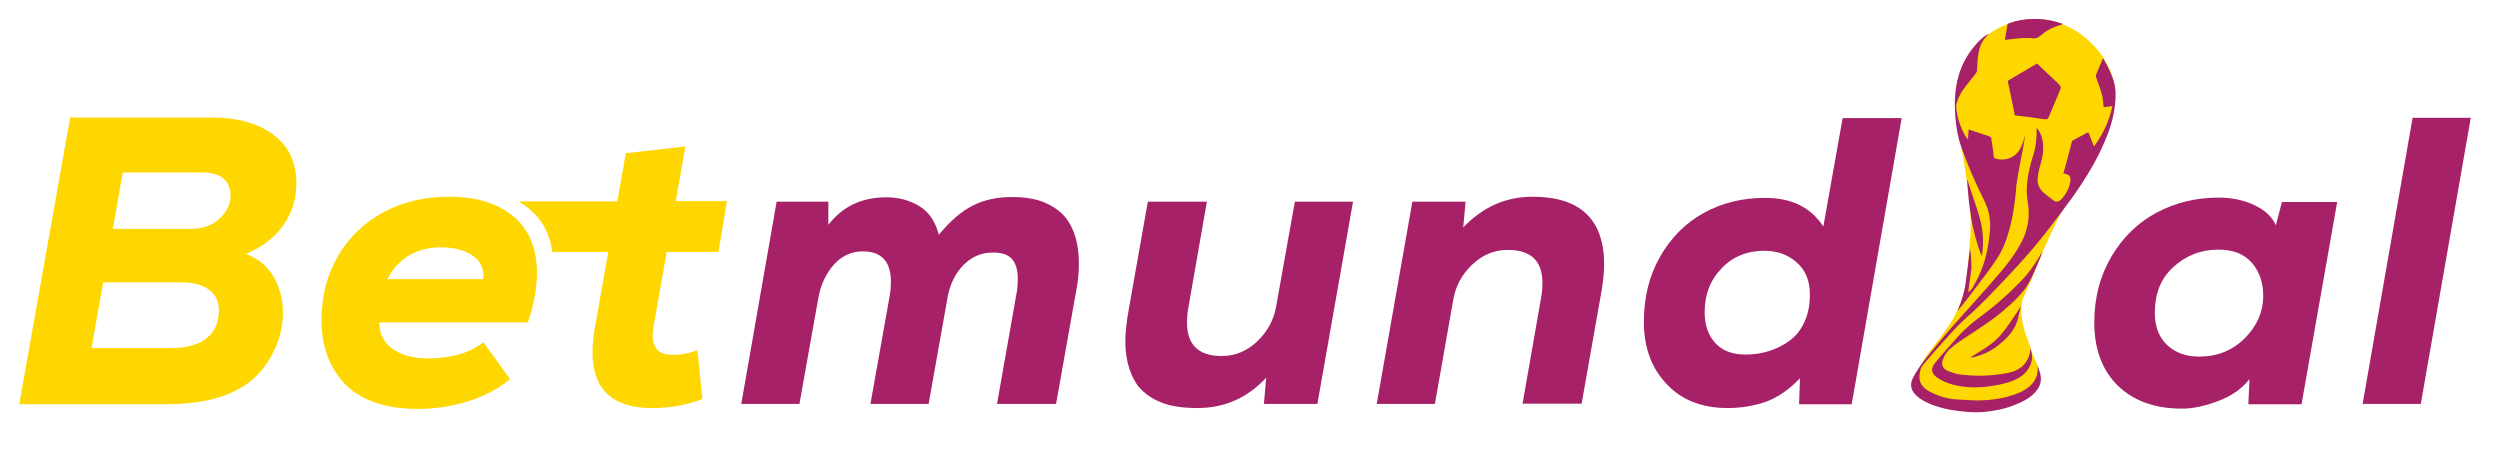
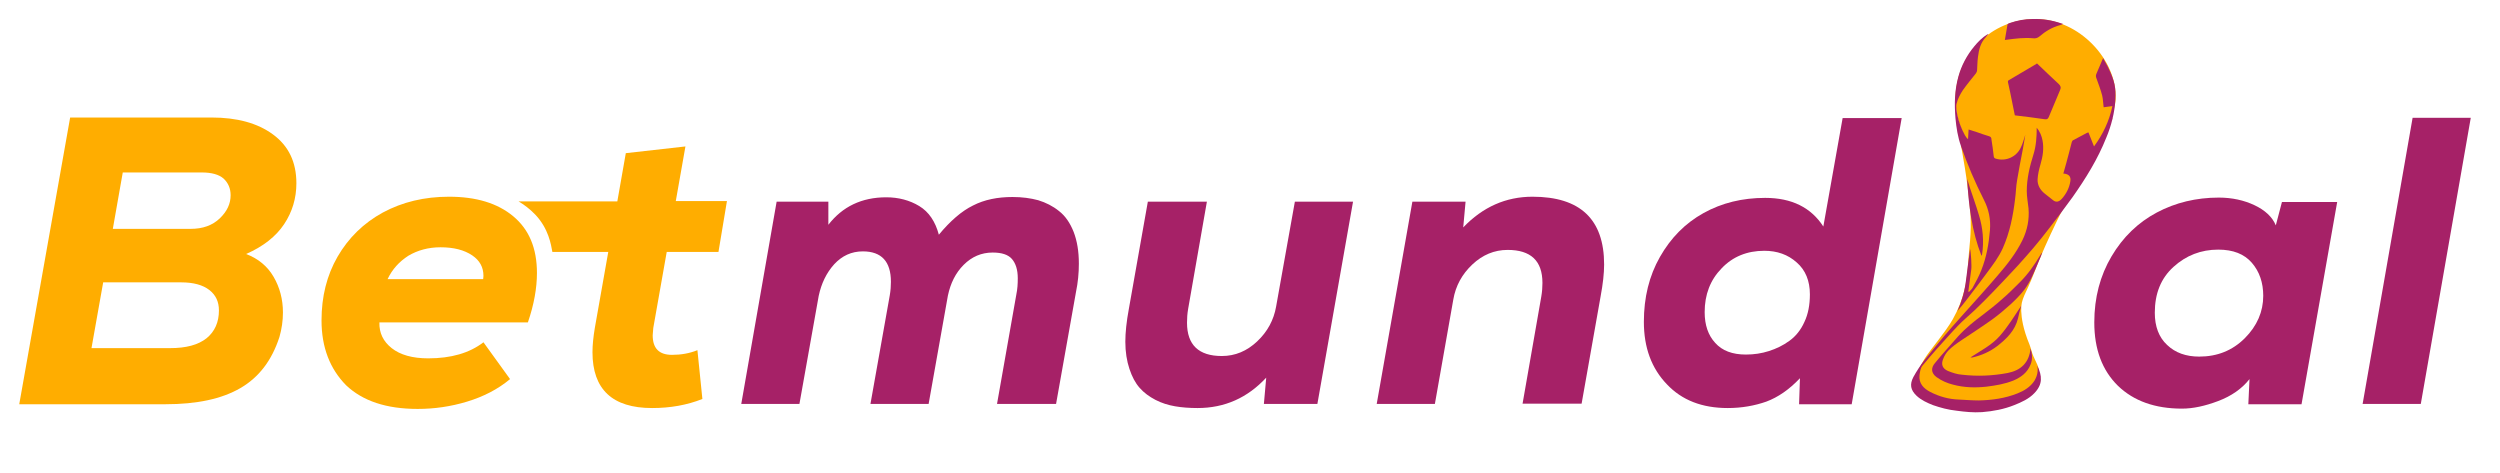
<svg xmlns="http://www.w3.org/2000/svg" version="1.1" x="0px" y="0px" viewBox="0 0 855.3 161.7" style="enable-background:new 0 0 855.3 161.7;" xml:space="preserve">
  <style type="text/css">
- 	.st0{fill:#FFD700;}
- 	.st1{fill:#A62167;}
+ 	.st0{display:none;fill:#1D1934;}
+ 	.st1{fill:#FFAD00;}
+ 	.st2{fill:#A62167;}
+ 	.st3{fill:#FFD700;}
</style>
  <g id="Layer_2">
- </g>
+     <rect x="-6.9" y="-7.7" class="st0" width="875.2" height="180.1" />
+   </g>
  <g id="Layer_1">
-     <path class="st0" d="M697.4,132.2c0,0-5.5,6.4-18.8,7.3c-17.8,1.2-23.4-6.5-23.4-6.5s-1.1-3.4,0.4-5.2c1.4-1.9,0.7-1.6,2.8-5   c2.1-3.4,7.1-9,9.7-13.6c3.7-6.6,4.9-12.6,5.3-20.1c0.2-3.7,1.2-9.5,0.7-16.1c-0.8-11-3.2-23.2-3.2-23.2l51.9-9.3   c0,0-18.2,30-26.9,52.9c-2.8,7.3-4.6,8.7-4.4,13c0.1,2.4,0.6,6.1,2.8,11.4c0.3,0.9,0.5,1.3,0.7,2.2c0.8,2.8,2.1,4.3,2.4,6.1   C698.3,132,697.4,132.2,697.4,132.2z" />
-     <path class="st0" d="M723.8,33.9c-0.4,8.8-12.3,27.4-27.4,27.4s-27.4-12.3-27.4-27.4s12.3-27.4,27.4-27.4S724.4,20.7,723.8,33.9z" />
+     <path class="st1" d="M697.4,132.2c0,0-5.5,6.4-18.8,7.3c-17.8,1.2-23.4-6.5-23.4-6.5s-1.1-3.4,0.4-5.2c1.4-1.9,0.7-1.6,2.8-5   c2.1-3.4,7.1-9,9.7-13.6c3.7-6.6,4.9-12.6,5.3-20.1c0.2-3.7,1.2-9.5,0.7-16.1c-0.8-11-3.2-23.2-3.2-23.2l51.9-9.3   c0,0-18.2,30-26.9,52.9c-2.8,7.3-4.6,8.7-4.4,13c0.1,2.4,0.6,6.1,2.8,11.4c0.3,0.9,0.5,1.3,0.7,2.2c0.8,2.8,2.1,4.3,2.4,6.1   C698.3,132,697.4,132.2,697.4,132.2z" />
+     <path class="st1" d="M723.8,33.9c-0.4,8.8-12.3,27.4-27.4,27.4s-27.4-12.3-27.4-27.4s12.3-27.4,27.4-27.4S724.4,20.7,723.8,33.9z" />
    <g>
-       <path class="st0" d="M6.6,138.2l17.4-98h48.3c8.8,0,15.8,1.9,21.1,5.8s8,9.4,8,16.7c0,5.1-1.4,9.8-4.2,14    c-2.8,4.2-7.1,7.6-13,10.2c4.2,1.6,7.3,4.2,9.4,7.8c2.1,3.6,3.2,7.7,3.2,12.2c0,2.8-0.4,5.6-1.2,8.4c-2.6,8-7,13.8-13.4,17.5    c-6.4,3.7-14.9,5.5-25.6,5.5H6.6z M31.3,119.1h26.9c5.5,0,9.6-1.1,12.5-3.4c2.8-2.3,4.2-5.5,4.2-9.5c0-3-1.1-5.3-3.3-7    s-5.4-2.6-9.6-2.6H35.3L31.3,119.1z M38.6,78.3h26.6c4.2,0,7.5-1.2,10-3.6c2.5-2.4,3.7-5,3.7-7.9c0-2.3-0.8-4.2-2.4-5.7    c-1.6-1.4-4.1-2.1-7.5-2.1H42L38.6,78.3z" />
-       <path class="st0" d="M110,109.6c0-8.1,1.8-15.4,5.5-21.8c3.7-6.4,8.9-11.5,15.5-15.1c6.7-3.6,14.2-5.4,22.6-5.4    c9.3,0,16.6,2.2,22,6.7c5.4,4.5,8.1,10.9,8.1,19.4c0,5.1-1,10.8-3.1,16.9h-50.8c-0.1,3.6,1.3,6.5,4.2,8.8    c2.9,2.3,7.1,3.5,12.5,3.5c7.8,0,14.1-1.8,18.9-5.5l9.1,12.6c-4.2,3.5-9.1,6-14.7,7.7c-5.6,1.7-11.2,2.5-16.9,2.5    c-10.7,0-18.8-2.7-24.5-8.1C112.9,126.2,110,118.9,110,109.6z M132.6,95.5h32.7c0-0.4,0.1-0.7,0.1-1.1c0-3-1.3-5.3-3.8-7    c-2.8-1.9-6.4-2.8-10.9-2.8c-4.1,0-7.8,1-11,2.9C136.6,89.5,134.2,92.1,132.6,95.5z" />
-       <path class="st0" d="M189,86.3c-0.5-2.7-1.3-8-5.8-12.8c-2-2.1-4.1-3.6-5.8-4.6c11.3,0,22.5,0,33.8,0l2.9-16.5l20.4-2.3l-3.3,18.7    h17.5l-2.9,17.4h-17.7l-4.6,26c-0.1,1.3-0.2,2.1-0.2,2.5c0,4.5,2.2,6.7,6.6,6.7c3.1,0,6-0.5,8.7-1.6l1.7,16.7    c-5.3,2.1-11,3.1-17.2,3.1c-13.6,0-20.4-6.4-20.4-19.1c0-2.5,0.3-5.3,0.8-8.3l4.6-26H189z" />
-       <path class="st1" d="M253.6,138.2L265.7,69h17.7v7.9c4.8-6.2,11.4-9.4,19.8-9.4c4.2,0,8,1,11.3,3c3.3,2,5.5,5.3,6.7,9.8    c3.9-4.7,7.8-8.1,11.7-10c3.9-2,8.4-2.9,13.5-2.9c3.3,0,6.2,0.4,8.8,1.1c2.6,0.8,5,2,7.1,3.7c2.2,1.7,3.8,4.1,5,7.1    c1.2,3.1,1.8,6.7,1.8,10.9c0,3.2-0.3,6.4-1,9.8l-6.8,38.2h-20.2l6.6-37.4c0.4-1.9,0.5-3.7,0.5-5.6c0-2.9-0.7-5.1-2-6.6    c-1.3-1.5-3.5-2.2-6.6-2.2c-3.8,0-7.1,1.4-9.9,4.2c-2.8,2.8-4.5,6.3-5.4,10.5l-6.6,37.1h-19.9l6.6-37.1c0.3-1.7,0.4-3.3,0.4-4.7    c0-6.9-3.2-10.4-9.6-10.4c-3.9,0-7.1,1.5-9.8,4.4c-2.7,3-4.4,6.6-5.3,10.8l-6.6,37H253.6z" />
-       <path class="st1" d="M385,116.9c0-3.1,0.4-6.9,1.2-11.2l6.5-36.7h20.2l-6.4,36.6c-0.3,1.7-0.4,3.3-0.4,4.8c0,7.6,4,11.4,11.9,11.4    c4.6,0,8.6-1.7,12.1-5c3.5-3.3,5.7-7.3,6.5-12l6.4-35.8h19.9l-12.2,69.2h-18.3l0.8-9c-6.4,6.9-14.2,10.4-23.5,10.4    c-2.8,0-5.4-0.2-7.7-0.6s-4.6-1.1-6.7-2.2c-2.1-1.1-3.9-2.4-5.4-4.1c-1.5-1.7-2.6-3.8-3.5-6.5C385.5,123.5,385,120.4,385,116.9z" />
-       <path class="st1" d="M471,138.2L483.2,69h18.2l-0.8,8.8c6.7-7,14.6-10.5,23.7-10.5c16.3,0,24.5,7.7,24.5,23.2    c0,3-0.4,6.6-1.2,10.9l-6.5,36.7h-20.2l6.4-36.6c0.3-1.7,0.4-3.3,0.4-4.7c0-7.6-4-11.3-11.9-11.3c-4.6,0-8.6,1.7-12.1,5    c-3.5,3.3-5.7,7.3-6.5,12l-6.3,35.7H471z" />
-       <path class="st1" d="M562.4,110.1c0-8.3,1.8-15.7,5.5-22.2c3.7-6.5,8.6-11.5,14.9-15c6.3-3.5,13.3-5.2,21.1-5.2    c9.1,0,15.7,3.3,19.9,9.8l6.6-37.1h20.2l-17.1,97.9h-18l0.3-8.9c-3.7,3.9-7.5,6.5-11.5,8c-4,1.4-8.4,2.2-13.2,2.2    c-8.8,0-15.7-2.7-20.8-8.1C565,126,562.4,118.9,562.4,110.1z M583.2,106.8c0,4.4,1.2,7.9,3.6,10.5c2.4,2.7,5.9,4,10.5,4    c2.8,0,5.4-0.4,7.9-1.2c2.5-0.8,4.8-1.9,7-3.5c2.1-1.5,3.9-3.7,5.1-6.4c1.3-2.7,1.9-5.9,1.9-9.5c0-4.6-1.5-8.3-4.5-10.9    c-3-2.7-6.7-4-11.1-4c-5.9,0-10.8,2-14.6,6C585.1,95.8,583.2,100.8,583.2,106.8z" />
-       <path class="st1" d="M716.5,110.3c0-8.5,2-16,5.9-22.6c3.9-6.6,9.1-11.6,15.5-15s13.5-5.1,21.2-5.1c4.5,0,8.6,0.9,12.2,2.6    c3.6,1.7,6.1,4,7.3,6.9l2.1-8h18.9l-12.2,69.2h-18.2l0.4-8.6c-2.6,3.3-6.2,5.8-10.7,7.5c-4.5,1.7-8.6,2.6-12.4,2.6    c-9.2,0-16.5-2.6-21.9-7.8C719.2,126.7,716.5,119.5,716.5,110.3z M737.2,107c0,4.7,1.4,8.4,4.2,11c2.8,2.7,6.5,4,11,4    c6.2,0,11.4-2.1,15.6-6.3c4.2-4.2,6.3-9.1,6.3-14.5c0-4.5-1.3-8.3-3.9-11.3c-2.6-3-6.4-4.5-11.5-4.5c-5.9,0-11,2-15.3,5.9    C739.3,95.2,737.2,100.4,737.2,107z" />
-       <path class="st1" d="M808.3,138.2l17.1-97.9h19.9l-17.1,97.9H808.3z" />
+       <path class="st1" d="M6.6,138.2l17.4-98h48.3c8.8,0,15.8,1.9,21.1,5.8s8,9.4,8,16.7c0,5.1-1.4,9.8-4.2,14    c-2.8,4.2-7.1,7.6-13,10.2c4.2,1.6,7.3,4.2,9.4,7.8c2.1,3.6,3.2,7.7,3.2,12.2c0,2.8-0.4,5.6-1.2,8.4c-2.6,8-7,13.8-13.4,17.5    c-6.4,3.7-14.9,5.5-25.6,5.5H6.6z M31.3,119.1h26.9c5.5,0,9.6-1.1,12.5-3.4c2.8-2.3,4.2-5.5,4.2-9.5c0-3-1.1-5.3-3.3-7    s-5.4-2.6-9.6-2.6H35.3L31.3,119.1z M38.6,78.3h26.6c4.2,0,7.5-1.2,10-3.6c2.5-2.4,3.7-5,3.7-7.9c0-2.3-0.8-4.2-2.4-5.7    c-1.6-1.4-4.1-2.1-7.5-2.1H42L38.6,78.3z" />
+       <path class="st1" d="M110,109.6c0-8.1,1.8-15.4,5.5-21.8c3.7-6.4,8.9-11.5,15.5-15.1c6.7-3.6,14.2-5.4,22.6-5.4    c9.3,0,16.6,2.2,22,6.7c5.4,4.5,8.1,10.9,8.1,19.4c0,5.1-1,10.8-3.1,16.9h-50.8c-0.1,3.6,1.3,6.5,4.2,8.8    c2.9,2.3,7.1,3.5,12.5,3.5c7.8,0,14.1-1.8,18.9-5.5l9.1,12.6c-4.2,3.5-9.1,6-14.7,7.7c-5.6,1.7-11.2,2.5-16.9,2.5    c-10.7,0-18.8-2.7-24.5-8.1C112.9,126.2,110,118.9,110,109.6z M132.6,95.5h32.7c0-0.4,0.1-0.7,0.1-1.1c0-3-1.3-5.3-3.8-7    c-2.8-1.9-6.4-2.8-10.9-2.8c-4.1,0-7.8,1-11,2.9C136.6,89.5,134.2,92.1,132.6,95.5z" />
+       <path class="st1" d="M189,86.3c-0.5-2.7-1.3-8-5.8-12.8c-2-2.1-4.1-3.6-5.8-4.6c11.3,0,22.5,0,33.8,0l2.9-16.5l20.4-2.3l-3.3,18.7    h17.5l-2.9,17.4h-17.7l-4.6,26c-0.1,1.3-0.2,2.1-0.2,2.5c0,4.5,2.2,6.7,6.6,6.7c3.1,0,6-0.5,8.7-1.6l1.7,16.7    c-5.3,2.1-11,3.1-17.2,3.1c-13.6,0-20.4-6.4-20.4-19.1c0-2.5,0.3-5.3,0.8-8.3l4.6-26H189z" />
+       <path class="st2" d="M253.6,138.2L265.7,69h17.7v7.9c4.8-6.2,11.4-9.4,19.8-9.4c4.2,0,8,1,11.3,3c3.3,2,5.5,5.3,6.7,9.8    c3.9-4.7,7.8-8.1,11.7-10c3.9-2,8.4-2.9,13.5-2.9c3.3,0,6.2,0.4,8.8,1.1c2.6,0.8,5,2,7.1,3.7c2.2,1.7,3.8,4.1,5,7.1    c1.2,3.1,1.8,6.7,1.8,10.9c0,3.2-0.3,6.4-1,9.8l-6.8,38.2h-20.2l6.6-37.4c0.4-1.9,0.5-3.7,0.5-5.6c0-2.9-0.7-5.1-2-6.6    c-1.3-1.5-3.5-2.2-6.6-2.2c-3.8,0-7.1,1.4-9.9,4.2c-2.8,2.8-4.5,6.3-5.4,10.5l-6.6,37.1h-19.9l6.6-37.1c0.3-1.7,0.4-3.3,0.4-4.7    c0-6.9-3.2-10.4-9.6-10.4c-3.9,0-7.1,1.5-9.8,4.4c-2.7,3-4.4,6.6-5.3,10.8l-6.6,37H253.6z" />
+       <path class="st2" d="M385,116.9c0-3.1,0.4-6.9,1.2-11.2l6.5-36.7h20.2l-6.4,36.6c-0.3,1.7-0.4,3.3-0.4,4.8c0,7.6,4,11.4,11.9,11.4    c4.6,0,8.6-1.7,12.1-5c3.5-3.3,5.7-7.3,6.5-12l6.4-35.8h19.9l-12.2,69.2h-18.3l0.8-9c-6.4,6.9-14.2,10.4-23.5,10.4    c-2.8,0-5.4-0.2-7.7-0.6s-4.6-1.1-6.7-2.2c-2.1-1.1-3.9-2.4-5.4-4.1c-1.5-1.7-2.6-3.8-3.5-6.5C385.5,123.5,385,120.4,385,116.9z" />
+       <path class="st2" d="M471,138.2L483.2,69h18.2l-0.8,8.8c6.7-7,14.6-10.5,23.7-10.5c16.3,0,24.5,7.7,24.5,23.2    c0,3-0.4,6.6-1.2,10.9l-6.5,36.7h-20.2l6.4-36.6c0.3-1.7,0.4-3.3,0.4-4.7c0-7.6-4-11.3-11.9-11.3c-4.6,0-8.6,1.7-12.1,5    c-3.5,3.3-5.7,7.3-6.5,12l-6.3,35.7H471z" />
+       <path class="st2" d="M562.4,110.1c0-8.3,1.8-15.7,5.5-22.2c3.7-6.5,8.6-11.5,14.9-15c6.3-3.5,13.3-5.2,21.1-5.2    c9.1,0,15.7,3.3,19.9,9.8l6.6-37.1h20.2l-17.1,97.9h-18l0.3-8.9c-3.7,3.9-7.5,6.5-11.5,8c-4,1.4-8.4,2.2-13.2,2.2    c-8.8,0-15.7-2.7-20.8-8.1C565,126,562.4,118.9,562.4,110.1z M583.2,106.8c0,4.4,1.2,7.9,3.6,10.5c2.4,2.7,5.9,4,10.5,4    c2.8,0,5.4-0.4,7.9-1.2c2.5-0.8,4.8-1.9,7-3.5c2.1-1.5,3.9-3.7,5.1-6.4c1.3-2.7,1.9-5.9,1.9-9.5c0-4.6-1.5-8.3-4.5-10.9    c-3-2.7-6.7-4-11.1-4c-5.9,0-10.8,2-14.6,6C585.1,95.8,583.2,100.8,583.2,106.8z" />
+       <path class="st2" d="M716.5,110.3c0-8.5,2-16,5.9-22.6c3.9-6.6,9.1-11.6,15.5-15s13.5-5.1,21.2-5.1c4.5,0,8.6,0.9,12.2,2.6    c3.6,1.7,6.1,4,7.3,6.9l2.1-8h18.9l-12.2,69.2h-18.2l0.4-8.6c-2.6,3.3-6.2,5.8-10.7,7.5c-4.5,1.7-8.6,2.6-12.4,2.6    c-9.2,0-16.5-2.6-21.9-7.8C719.2,126.7,716.5,119.5,716.5,110.3z M737.2,107c0,4.7,1.4,8.4,4.2,11c2.8,2.7,6.5,4,11,4    c6.2,0,11.4-2.1,15.6-6.3c4.2-4.2,6.3-9.1,6.3-14.5c0-4.5-1.3-8.3-3.9-11.3c-2.6-3-6.4-4.5-11.5-4.5c-5.9,0-11,2-15.3,5.9    C739.3,95.2,737.2,100.4,737.2,107z" />
+       <path class="st2" d="M808.3,138.2l17.1-97.9h19.9l-17.1,97.9H808.3z" />
    </g>
    <g>
-       <path class="st1" d="M697,125.1c1.7,3.5,1.9,6.4-1,9.4c-1.9,2-4.4,3.1-6.9,4.1c-3.5,1.4-7.2,2.1-11,2.4c-3,0.2-5.9-0.1-8.8-0.5    c-2.8-0.3-5.4-1-8-1.9c-2-0.8-4-1.7-5.6-3.2c-2.1-2-2.4-3.9-1.1-6.4c1.1-2,2.4-4,3.8-5.8c2.2-2.8,4.5-5.5,6.8-8.3    c1.9-2.2,3.8-4.4,5.7-6.5c2.3-2.6,4.6-5.1,6.8-7.6c1.9-2.1,3.8-4.3,5.7-6.5c3.2-3.7,6.3-7.6,8.5-12.1c1.7-3.5,2.4-7.1,2.1-10.9    c-0.2-2-0.6-3.9-0.6-5.9c0-4.3,1-8.5,2.3-12.6c0.9-2.9,1.1-5.9,1.1-9.1c1.1,1.3,1.7,2.8,2,4.4c0.5,2.7,0.1,5.4-0.7,8.1    c-0.5,1.7-0.9,3.4-1,5.1c-0.1,2,0.9,3.7,2.4,4.9c1,0.8,1.9,1.5,2.9,2.3c1,0.8,2,0.6,3-0.5c1.5-1.7,2.5-3.6,2.9-5.9    c0.3-1.7-0.5-2.5-2.1-2.7c-0.1,0-0.2,0-0.3,0c0.7-2.5,1.4-4.9,2-7.3c0.3-1.2,0.6-2.3,0.9-3.5c0.1-0.2,0.2-0.5,0.4-0.6    c1.6-0.9,3.3-1.7,4.9-2.6c0.1,0,0.2,0,0.4-0.1c0.6,1.5,1.2,3,1.9,4.8c3.1-4.2,5.2-8.7,6.3-13.8c-1.1,0.1-2,0.3-3,0.4    c-0.2-1.4-0.2-2.8-0.5-4c-0.5-2-1.3-4-2-6c-0.2-0.5-0.2-0.9,0-1.4c0.8-1.8,1.5-3.6,2.3-5.4c0.5,1,1.1,1.9,1.6,2.9    c2.5,5.1,2.8,7.2,2.6,11.3c-0.2,4.3-1.4,9-3.1,13c-2.9,7.3-7,13.9-11.5,20.3c-2.5,3.5-5.2,7-7.8,10.4c-1.8,2.4-3.7,4.7-5.7,7.1    c-1.7,2-3.5,4-5.2,5.9c-2.7,2.9-5.4,5.8-8.2,8.7c-2.2,2.3-4.4,4.5-6.7,6.7c-1.9,1.8-3.9,3.4-5.7,5.3c-2.5,2.6-4.8,5.3-7.2,7.9    c-1.6,1.8-3.2,3.7-4.8,5.6c-0.8,0.9-0.9,2.1-1.1,3.3c-0.3,2.9,1.4,4.6,3.7,5.8c3.1,1.6,6.4,2.5,9.8,2.6c2.3,0.1,4.5,0.3,6.8,0.3    c4.5-0.1,8.9-0.7,13.2-2.4c2.3-0.9,4.4-2.2,5.8-4.3C697.1,128.4,697.3,126.9,697,125.1z" />
-       <path class="st1" d="M680.3,11.7c-0.4,0.4-0.7,0.7-0.9,1c-1.8,1.9-2.4,4.3-2.7,6.8c-0.2,1.5-0.2,3-0.3,4.5c0,0.4-0.2,0.8-0.4,1.1    c-1.5,1.9-3.1,3.8-4.5,5.8c-0.9,1.4-1.7,2.9-2.1,4.5c-0.3,1.1,0,2.5,0.2,3.7c0.5,2.5,1.4,4.9,2.6,7.1c0.3,0.5,0.6,1,1.1,1.4    c0.1-1.1,0.1-2.1,0.2-3.3c1,0.3,1.9,0.6,2.8,0.9c1.4,0.5,2.8,1,4.2,1.4c0.6,0.2,0.8,0.5,0.8,1c0.3,2,0.6,3.9,0.8,5.9    c0.1,0.5,0.3,0.7,0.8,0.8c3.3,1,6.9-0.6,8.4-3.7c0.7-1.4,1.1-2.9,1.6-4.5c-0.3,1.6-0.5,3.2-0.8,4.7c-0.7,3.6-1.4,7.2-2,10.8    c-0.4,2.2-0.4,4.4-0.7,6.5c-0.7,5.8-1.8,11.4-4.2,16.8c-1.4,3.1-3.4,5.7-5.4,8.4c-2.1,2.8-4.2,5.7-6.4,8.5    c-1.2,1.6-2.4,3.1-3.7,4.6c1.5-3.4,2.5-6.9,2.9-10.5c0.5-3.6,0.9-7.3,1.4-10.7c0.3,1,0.6,5.8,0.4,7.1c-0.3,2.5-0.7,4.9-1,7.4    c0.1,0.1,0.1,0.1,0.2,0.2c0.4-0.5,1-0.9,1.3-1.5c1.1-2,2.2-4,3-6.1c1.7-4.3,2.5-8.8,2.9-13.5c0.3-3.8-0.4-7.2-2.1-10.5    c-3-5.9-5.6-12-7.8-18.3c-1.1-3.1-1.6-6.3-1.9-9.6c-0.4-4.9-0.3-9.5,1-14.2c1-3.7,2.9-7.3,5.4-10.3c1.3-1.6,2.8-3.1,4.6-4.2    C680,11.8,680,11.8,680.3,11.7z" />
-       <path class="st1" d="M694.7,119.2c0.6,2,0.7,3.8,0,5.5c-1.1,2.8-3.3,4.4-5.9,5.5c-3,1.2-6.1,1.7-9.3,2.1    c-3.8,0.4-7.6,0.3-11.3-0.7c-2-0.5-3.9-1.3-5.7-2.6c-2-1.5-1.8-3.3-0.5-4.8c2.5-3.1,5.2-6,7.8-9c2.6-2.9,5.6-5.3,8.7-7.6    c2.2-1.7,4.4-3.4,6.5-5.3c2.1-1.8,4.1-3.8,6-5.7c2.8-2.8,5-5.9,7-9.3c0.2-0.3,0.4-0.7,0.7-0.9c-0.4,1.1-0.8,2.1-1.3,3.2    c-1.4,3.3-2.7,6.7-4.9,9.6c-1.3,1.7-2.9,3.3-4.5,4.8c-2,1.8-4.1,3.6-6.3,5.2c-3.5,2.5-7.2,4.9-10.8,7.3c-1.5,1-3,2.1-4.2,3.3    c-0.8,0.8-1.5,1.9-1.9,3c-0.8,1.9-0.2,3.3,1.6,4.1c1.5,0.6,3.2,1.2,4.9,1.3c2.6,0.3,5.2,0.4,7.7,0.3c2.6-0.1,5.3-0.4,7.9-0.9    C691.4,126.7,694.2,124.1,694.7,119.2z" />
-       <path class="st1" d="M696.9,21.7c2.5,2.4,4.9,4.7,7.4,7c0.7,0.7,0.9,1.2,0.5,2.1c-1.3,3.1-2.6,6.2-3.9,9.3    c-0.3,0.6-0.6,0.8-1.3,0.7c-3.3-0.5-6.7-0.9-10-1.3c-0.1,0-0.2,0-0.3-0.1c-0.5-2.6-1.1-5.3-1.6-7.9c-0.2-1.1-0.5-2.1-0.7-3.2    c-0.1-0.4-0.1-0.7,0.3-0.9c3.2-1.9,6.4-3.8,9.5-5.6C696.7,21.7,696.8,21.7,696.9,21.7z" />
-       <path class="st1" d="M705.8,8.2c-0.4,0.2-0.7,0.3-1,0.4c-2.7,0.7-5,2.1-7.1,3.9c-0.6,0.5-1.3,0.7-2.1,0.6    c-3.1-0.3-6.1,0.1-9.1,0.5c-0.1,0-0.3,0-0.6,0.1c0.3-1.8,0.6-3.6,0.9-5.3c0-0.2,0.4-0.4,0.7-0.5c2.6-0.9,5.2-1.4,7.9-1.4    c3.4-0.1,6.6,0.4,9.8,1.5C705.4,8,705.5,8.1,705.8,8.2z" />
-       <path class="st1" d="M677.9,87.5c-3.3-8.4-4.4-17.2-4.9-26.3c0.4,1.1,0.6,2,0.9,2.9c1,3.1,2.2,6.3,3.1,9.4c1.4,4.5,1.8,9,1.1,13.6    C678.1,87.3,678,87.3,677.9,87.5z" />
-       <path class="st1" d="M674.1,122.3c3.5-2.3,7.3-4.2,10.1-7.4c2.8-3.2,5-6.8,7.3-10.3c-0.4,1.4-0.8,2.9-1.1,4.3    c-1,4.2-3.9,7-7.1,9.5c-2.5,1.9-5.4,3.2-8.5,3.9C674.5,122.3,674.3,122.3,674.1,122.3z" />
+       <path class="st2" d="M697,125.1c1.7,3.5,1.9,6.4-1,9.4c-1.9,2-4.4,3.1-6.9,4.1c-3.5,1.4-7.2,2.1-11,2.4c-3,0.2-5.9-0.1-8.8-0.5    c-2.8-0.3-5.4-1-8-1.9c-2-0.8-4-1.7-5.6-3.2c-2.1-2-2.4-3.9-1.1-6.4c1.1-2,2.4-4,3.8-5.8c2.2-2.8,4.5-5.5,6.8-8.3    c1.9-2.2,3.8-4.4,5.7-6.5c2.3-2.6,4.6-5.1,6.8-7.6c1.9-2.1,3.8-4.3,5.7-6.5c3.2-3.7,6.3-7.6,8.5-12.1c1.7-3.5,2.4-7.1,2.1-10.9    c-0.2-2-0.6-3.9-0.6-5.9c0-4.3,1-8.5,2.3-12.6c0.9-2.9,1.1-5.9,1.1-9.1c1.1,1.3,1.7,2.8,2,4.4c0.5,2.7,0.1,5.4-0.7,8.1    c-0.5,1.7-0.9,3.4-1,5.1c-0.1,2,0.9,3.7,2.4,4.9c1,0.8,1.9,1.5,2.9,2.3c1,0.8,2,0.6,3-0.5c1.5-1.7,2.5-3.6,2.9-5.9    c0.3-1.7-0.5-2.5-2.1-2.7c-0.1,0-0.2,0-0.3,0c0.7-2.5,1.4-4.9,2-7.3c0.3-1.2,0.6-2.3,0.9-3.5c0.1-0.2,0.2-0.5,0.4-0.6    c1.6-0.9,3.3-1.7,4.9-2.6c0.1,0,0.2,0,0.4-0.1c0.6,1.5,1.2,3,1.9,4.8c3.1-4.2,5.2-8.7,6.3-13.8c-1.1,0.1-2,0.3-3,0.4    c-0.2-1.4-0.2-2.8-0.5-4c-0.5-2-1.3-4-2-6c-0.2-0.5-0.2-0.9,0-1.4c0.8-1.8,1.5-3.6,2.3-5.4c0.5,1,1.1,1.9,1.6,2.9    c2.5,5.1,2.8,7.2,2.6,11.3c-0.2,4.3-1.4,9-3.1,13c-2.9,7.3-7,13.9-11.5,20.3c-2.5,3.5-5.2,7-7.8,10.4c-1.8,2.4-3.7,4.7-5.7,7.1    c-1.7,2-3.5,4-5.2,5.9c-2.7,2.9-5.4,5.8-8.2,8.7c-2.2,2.3-4.4,4.5-6.7,6.7c-1.9,1.8-3.9,3.4-5.7,5.3c-2.5,2.6-4.8,5.3-7.2,7.9    c-1.6,1.8-3.2,3.7-4.8,5.6c-0.8,0.9-0.9,2.1-1.1,3.3c-0.3,2.9,1.4,4.6,3.7,5.8c3.1,1.6,6.4,2.5,9.8,2.6c2.3,0.1,4.5,0.3,6.8,0.3    c4.5-0.1,8.9-0.7,13.2-2.4c2.3-0.9,4.4-2.2,5.8-4.3C697.1,128.4,697.3,126.9,697,125.1z" />
+       <path class="st2" d="M680.3,11.7c-0.4,0.4-0.7,0.7-0.9,1c-1.8,1.9-2.4,4.3-2.7,6.8c-0.2,1.5-0.2,3-0.3,4.5c0,0.4-0.2,0.8-0.4,1.1    c-1.5,1.9-3.1,3.8-4.5,5.8c-0.9,1.4-1.7,2.9-2.1,4.5c-0.3,1.1,0,2.5,0.2,3.7c0.5,2.5,1.4,4.9,2.6,7.1c0.3,0.5,0.6,1,1.1,1.4    c0.1-1.1,0.1-2.1,0.2-3.3c1,0.3,1.9,0.6,2.8,0.9c1.4,0.5,2.8,1,4.2,1.4c0.6,0.2,0.8,0.5,0.8,1c0.3,2,0.6,3.9,0.8,5.9    c0.1,0.5,0.3,0.7,0.8,0.8c3.3,1,6.9-0.6,8.4-3.7c0.7-1.4,1.1-2.9,1.6-4.5c-0.3,1.6-0.5,3.2-0.8,4.7c-0.7,3.6-1.4,7.2-2,10.8    c-0.4,2.2-0.4,4.4-0.7,6.5c-0.7,5.8-1.8,11.4-4.2,16.8c-1.4,3.1-3.4,5.7-5.4,8.4c-2.1,2.8-4.2,5.7-6.4,8.5    c-1.2,1.6-2.4,3.1-3.7,4.6c1.5-3.4,2.5-6.9,2.9-10.5c0.5-3.6,0.9-7.3,1.4-10.7c0.3,1,0.6,5.8,0.4,7.1c-0.3,2.5-0.7,4.9-1,7.4    c0.1,0.1,0.1,0.1,0.2,0.2c0.4-0.5,1-0.9,1.3-1.5c1.1-2,2.2-4,3-6.1c1.7-4.3,2.5-8.8,2.9-13.5c0.3-3.8-0.4-7.2-2.1-10.5    c-3-5.9-5.6-12-7.8-18.3c-1.1-3.1-1.6-6.3-1.9-9.6c-0.4-4.9-0.3-9.5,1-14.2c1-3.7,2.9-7.3,5.4-10.3c1.3-1.6,2.8-3.1,4.6-4.2    C680,11.8,680,11.8,680.3,11.7z" />
+       <path class="st2" d="M694.7,119.2c0.6,2,0.7,3.8,0,5.5c-1.1,2.8-3.3,4.4-5.9,5.5c-3,1.2-6.1,1.7-9.3,2.1    c-3.8,0.4-7.6,0.3-11.3-0.7c-2-0.5-3.9-1.3-5.7-2.6c-2-1.5-1.8-3.3-0.5-4.8c2.5-3.1,5.2-6,7.8-9c2.6-2.9,5.6-5.3,8.7-7.6    c2.2-1.7,4.4-3.4,6.5-5.3c2.1-1.8,4.1-3.8,6-5.7c2.8-2.8,5-5.9,7-9.3c0.2-0.3,0.4-0.7,0.7-0.9c-0.4,1.1-0.8,2.1-1.3,3.2    c-1.4,3.3-2.7,6.7-4.9,9.6c-1.3,1.7-2.9,3.3-4.5,4.8c-2,1.8-4.1,3.6-6.3,5.2c-3.5,2.5-7.2,4.9-10.8,7.3c-1.5,1-3,2.1-4.2,3.3    c-0.8,0.8-1.5,1.9-1.9,3c-0.8,1.9-0.2,3.3,1.6,4.1c1.5,0.6,3.2,1.2,4.9,1.3c2.6,0.3,5.2,0.4,7.7,0.3c2.6-0.1,5.3-0.4,7.9-0.9    C691.4,126.7,694.2,124.1,694.7,119.2z" />
+       <path class="st2" d="M696.9,21.7c2.5,2.4,4.9,4.7,7.4,7c0.7,0.7,0.9,1.2,0.5,2.1c-1.3,3.1-2.6,6.2-3.9,9.3    c-0.3,0.6-0.6,0.8-1.3,0.7c-3.3-0.5-6.7-0.9-10-1.3c-0.1,0-0.2,0-0.3-0.1c-0.5-2.6-1.1-5.3-1.6-7.9c-0.2-1.1-0.5-2.1-0.7-3.2    c-0.1-0.4-0.1-0.7,0.3-0.9c3.2-1.9,6.4-3.8,9.5-5.6C696.7,21.7,696.8,21.7,696.9,21.7z" />
+       <path class="st2" d="M705.8,8.2c-0.4,0.2-0.7,0.3-1,0.4c-2.7,0.7-5,2.1-7.1,3.9c-0.6,0.5-1.3,0.7-2.1,0.6    c-3.1-0.3-6.1,0.1-9.1,0.5c-0.1,0-0.3,0-0.6,0.1c0.3-1.8,0.6-3.6,0.9-5.3c0-0.2,0.4-0.4,0.7-0.5c2.6-0.9,5.2-1.4,7.9-1.4    c3.4-0.1,6.6,0.4,9.8,1.5C705.4,8,705.5,8.1,705.8,8.2z" />
+       <path class="st2" d="M677.9,87.5c-3.3-8.4-4.4-17.2-4.9-26.3c0.4,1.1,0.6,2,0.9,2.9c1,3.1,2.2,6.3,3.1,9.4c1.4,4.5,1.8,9,1.1,13.6    C678.1,87.3,678,87.3,677.9,87.5z" />
+       <path class="st2" d="M674.1,122.3c3.5-2.3,7.3-4.2,10.1-7.4c2.8-3.2,5-6.8,7.3-10.3c-0.4,1.4-0.8,2.9-1.1,4.3    c-1,4.2-3.9,7-7.1,9.5c-2.5,1.9-5.4,3.2-8.5,3.9C674.5,122.3,674.3,122.3,674.1,122.3z" />
    </g>
-     <path class="st0" d="M674.9,88.9" />
-     <path class="st0" d="M695,119.6" />
+     <path class="st3" d="M674.9,88.9" />
+     <path class="st3" d="M695,119.6" />
  </g>
</svg>
